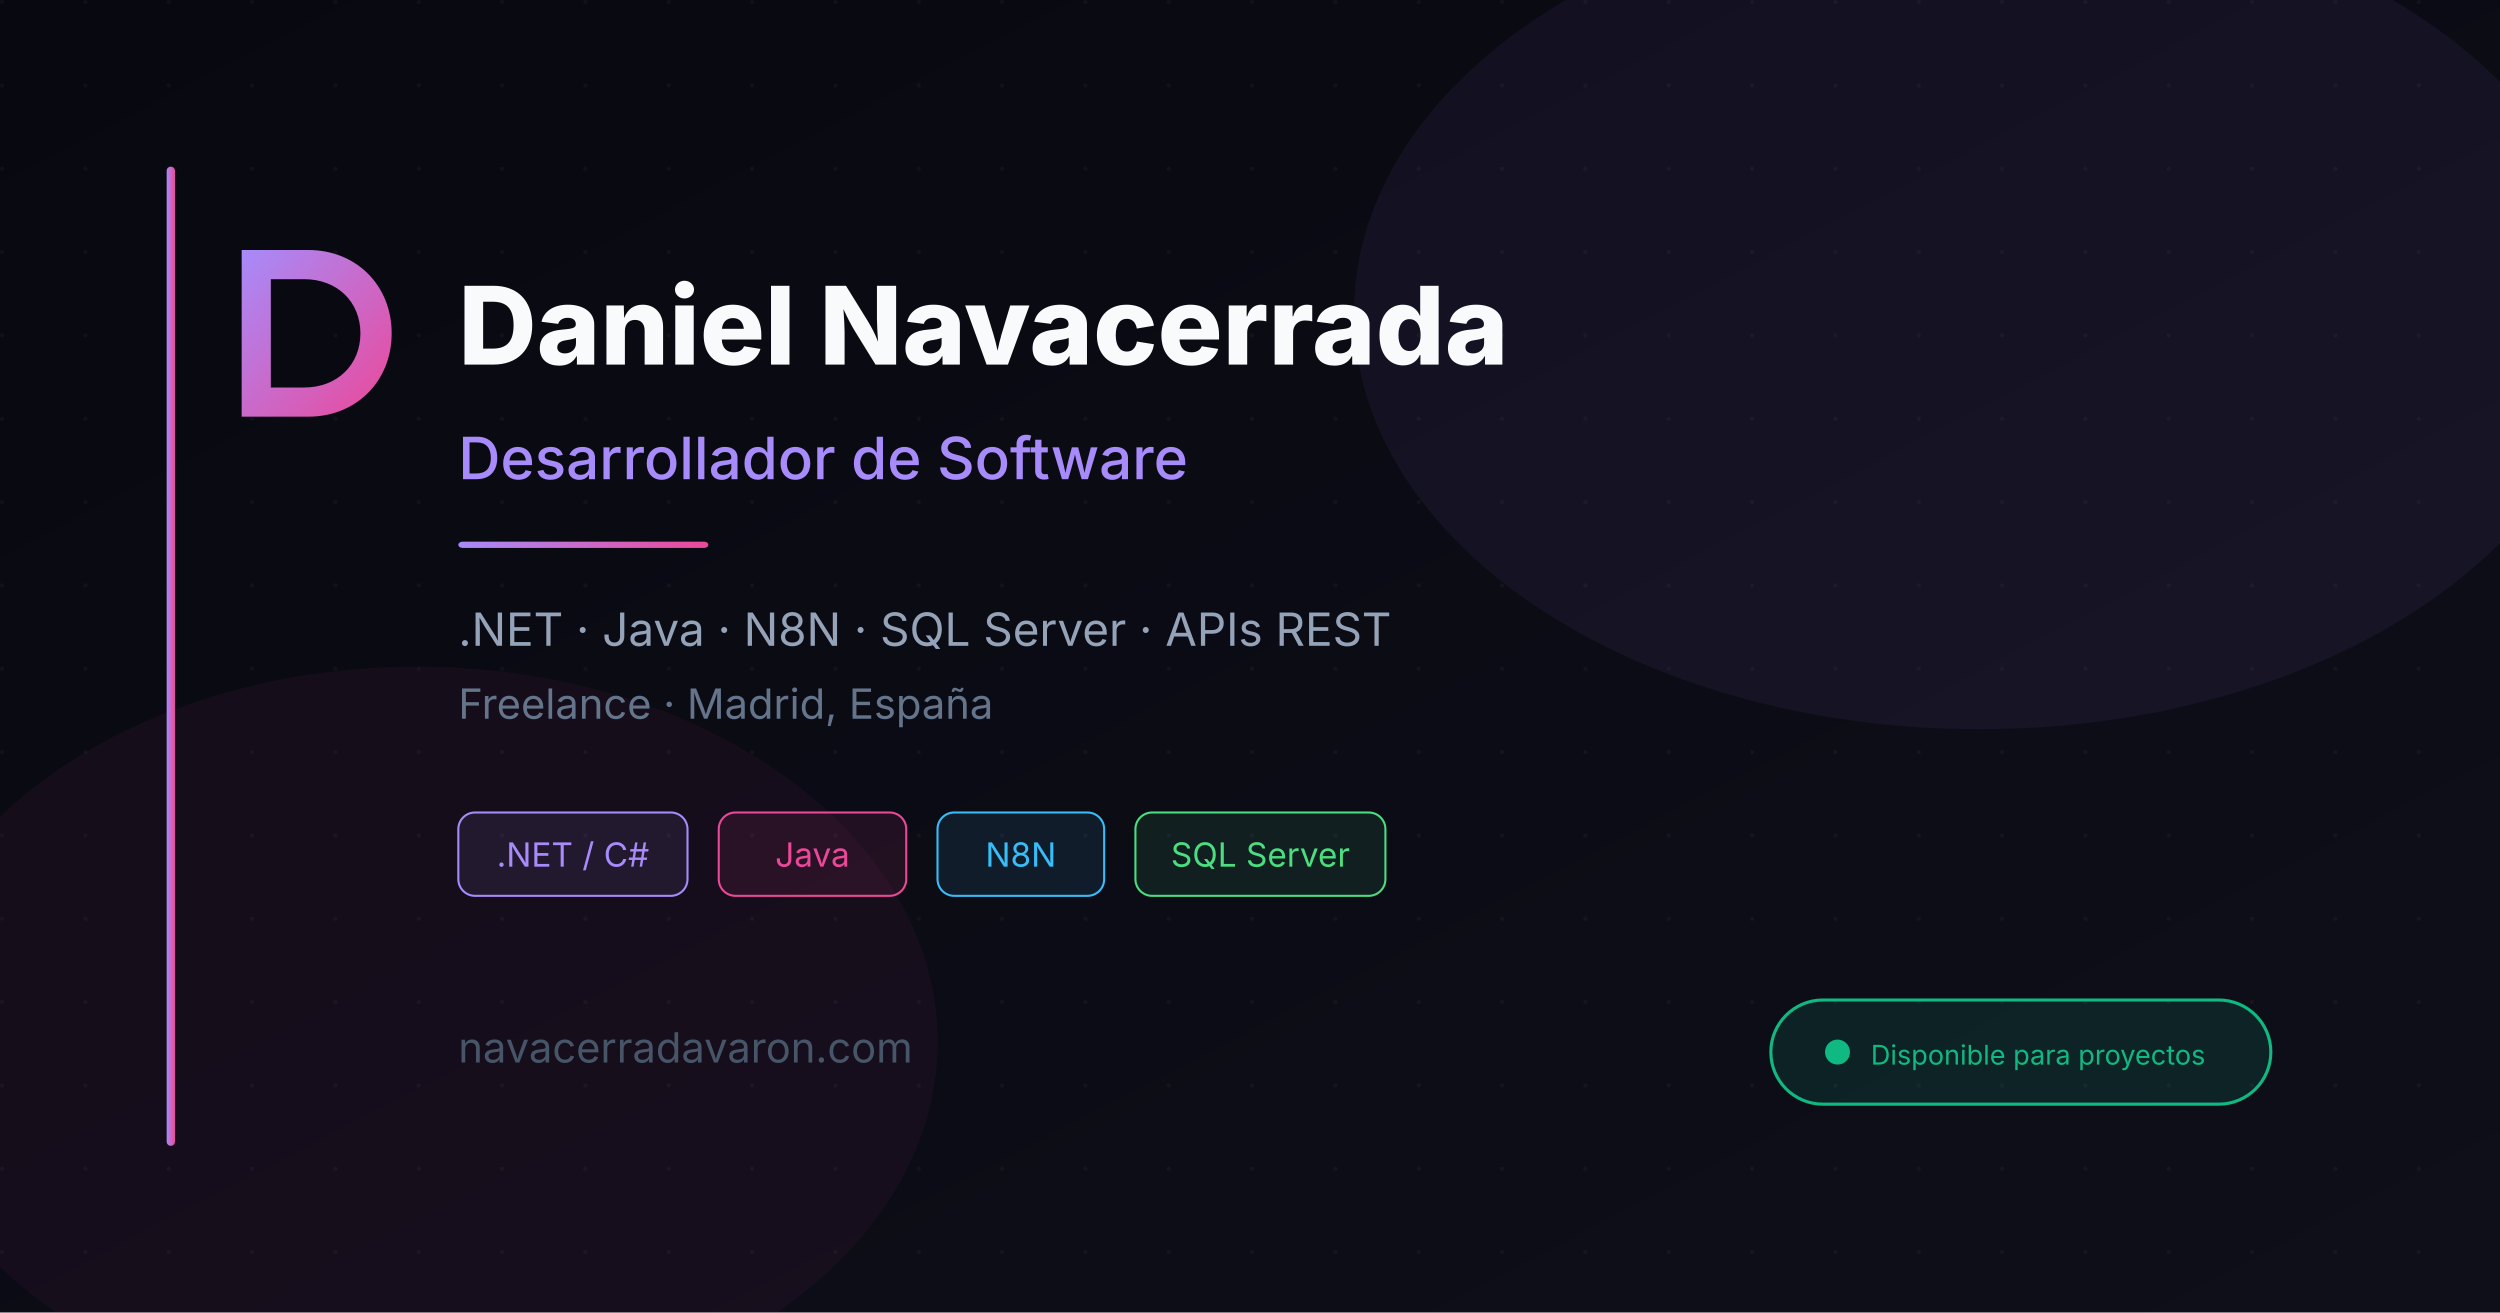
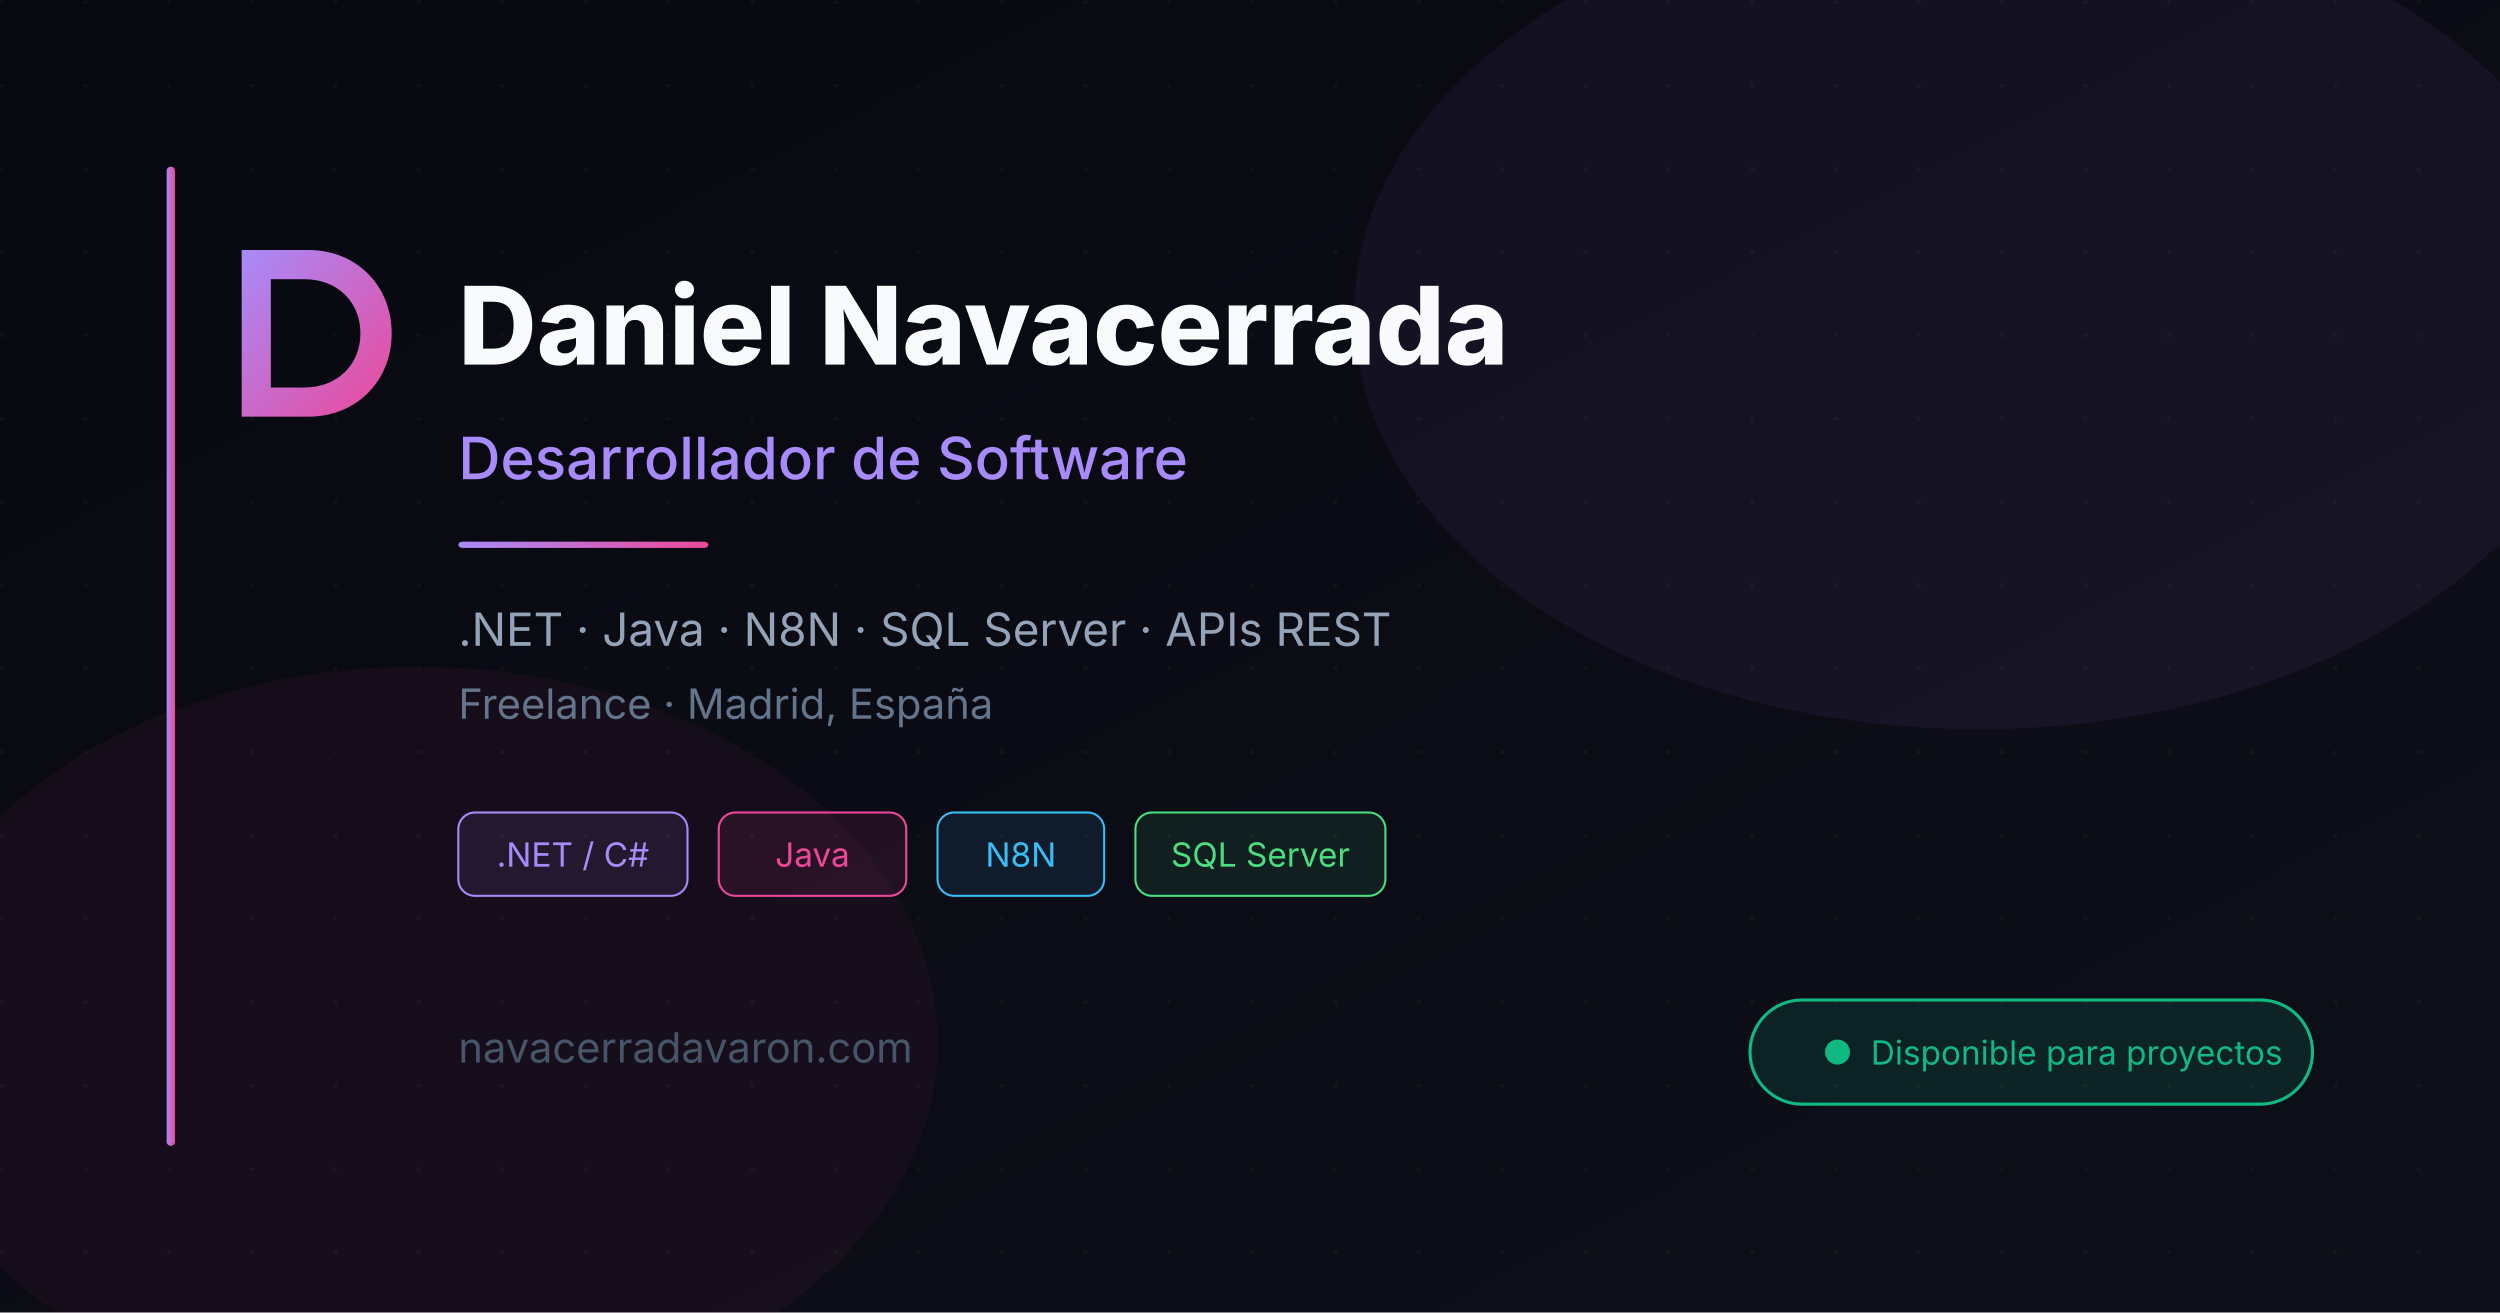
<svg xmlns="http://www.w3.org/2000/svg" width="1200" height="630" viewBox="0 0 1200 630">
  <defs>
    <linearGradient id="bg" x1="0%" y1="0%" x2="100%" y2="100%">
      <stop offset="0%" style="stop-color:#080810" />
      <stop offset="100%" style="stop-color:#0f0f1a" />
    </linearGradient>
    <linearGradient id="accent" x1="0%" y1="0%" x2="100%" y2="0%">
      <stop offset="0%" style="stop-color:#a78bfa" />
      <stop offset="100%" style="stop-color:#ec4899" />
    </linearGradient>
    <linearGradient id="logoGrad" x1="0%" y1="0%" x2="100%" y2="100%">
      <stop offset="0%" style="stop-color:#a78bfa" />
      <stop offset="100%" style="stop-color:#ec4899" />
    </linearGradient>
  </defs>
  <rect width="1200" height="630" fill="url(#bg)" />
  <pattern id="dots" x="0" y="0" width="40" height="40" patternUnits="userSpaceOnUse">
    <circle cx="1" cy="1" r="1" fill="#ffffff08" />
  </pattern>
  <rect width="1200" height="630" fill="url(#dots)" />
  <ellipse cx="950" cy="150" rx="300" ry="200" fill="#a78bfa" opacity="0.06" />
  <ellipse cx="200" cy="500" rx="250" ry="180" fill="#ec4899" opacity="0.05" />
  <rect x="80" y="80" width="4" height="470" rx="2" fill="url(#accent)" />
  <g transform="translate(116, 120)">
    <path d="M0 0 L0 80 L32 80 C55 80 72 63 72 40 C72 17 55 0 32 0 Z M14 14 L30 14 C46 14 57 25 57 40 C57 55 46 66 30 66 L14 66 Z" fill="url(#logoGrad)" fill-rule="evenodd" />
  </g>
  <text x="220" y="175" font-family="system-ui, -apple-system, sans-serif" font-size="52" font-weight="800" fill="#f8fafc">Daniel Navacerrada</text>
  <text x="220" y="230" font-family="system-ui, -apple-system, sans-serif" font-size="28" font-weight="500" fill="#a78bfa">Desarrollador de Software</text>
  <rect x="220" y="260" width="120" height="3" rx="2" fill="url(#accent)" />
  <text x="220" y="310" font-family="system-ui, -apple-system, sans-serif" font-size="22" fill="#94a3b8">.NET · Java · N8N · SQL Server · APIs REST</text>
  <text x="220" y="345" font-family="system-ui, -apple-system, sans-serif" font-size="20" fill="#64748b">Freelance · Madrid, España</text>
  <rect x="220" y="390" width="110" height="40" rx="8" fill="#a78bfa18" stroke="#a78bfa" stroke-width="1" />
  <text x="275" y="416" font-family="system-ui, -apple-system, sans-serif" font-size="16" fill="#a78bfa" text-anchor="middle">.NET / C#</text>
  <rect x="345" y="390" width="90" height="40" rx="8" fill="#ec489918" stroke="#ec4899" stroke-width="1" />
  <text x="390" y="416" font-family="system-ui, -apple-system, sans-serif" font-size="16" fill="#ec4899" text-anchor="middle">Java</text>
  <rect x="450" y="390" width="80" height="40" rx="8" fill="#38bdf818" stroke="#38bdf8" stroke-width="1" />
  <text x="490" y="416" font-family="system-ui, -apple-system, sans-serif" font-size="16" fill="#38bdf8" text-anchor="middle">N8N</text>
  <rect x="545" y="390" width="120" height="40" rx="8" fill="#4ade8018" stroke="#4ade80" stroke-width="1" />
  <text x="605" y="416" font-family="system-ui, -apple-system, sans-serif" font-size="16" fill="#4ade80" text-anchor="middle">SQL Server</text>
  <text x="220" y="510" font-family="system-ui, -apple-system, sans-serif" font-size="20" fill="#475569">navacerradavaron.com</text>
-   <rect x="850" y="480" width="240" height="50" rx="25" fill="#10b98120" stroke="#10b981" stroke-width="1.5" />
+   <rect x="840" y="480" width="270" height="50" rx="25" fill="#10b98120" stroke="#10b981" stroke-width="1.5" />
  <circle cx="882" cy="505" r="6" fill="#10b981" />
-   <text x="898" y="511" font-family="system-ui, -apple-system, sans-serif" font-size="13" fill="#10b981">Disponible para proyectos</text>
+   <text x="898" y="511" font-family="system-ui, -apple-system, sans-serif" font-size="16" fill="#10b981">Disponible para proyectos</text>
</svg>
